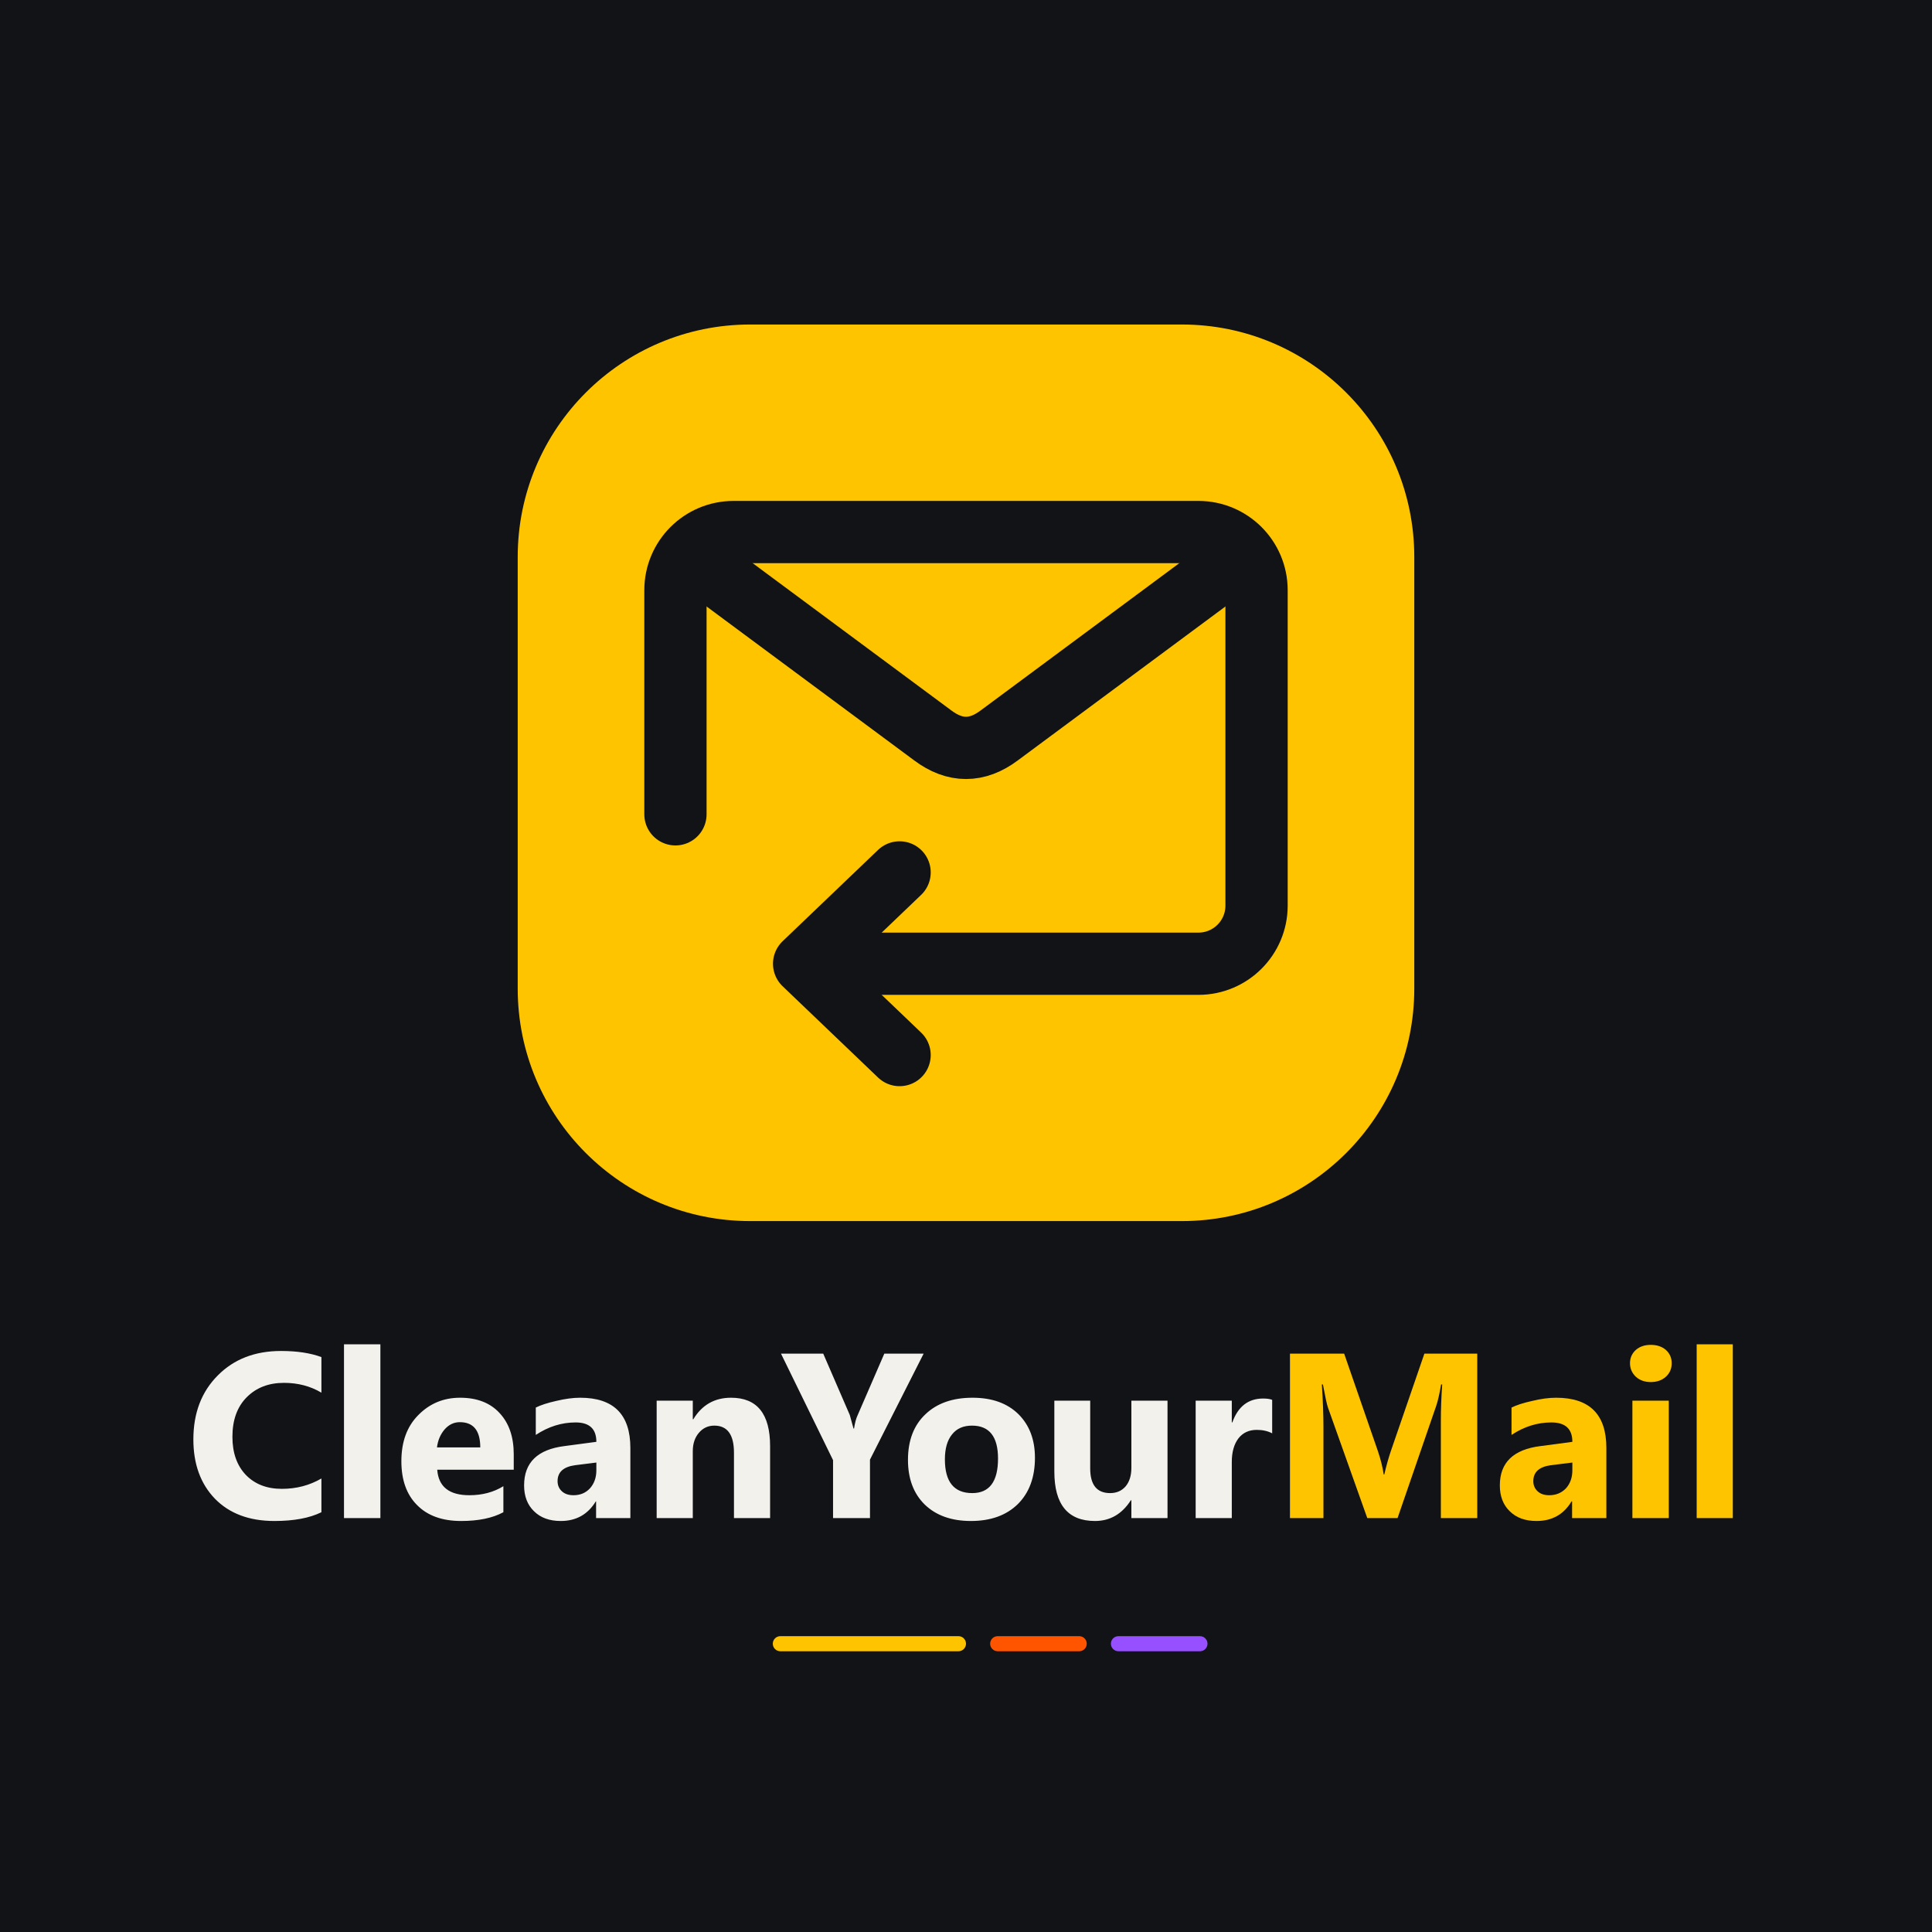
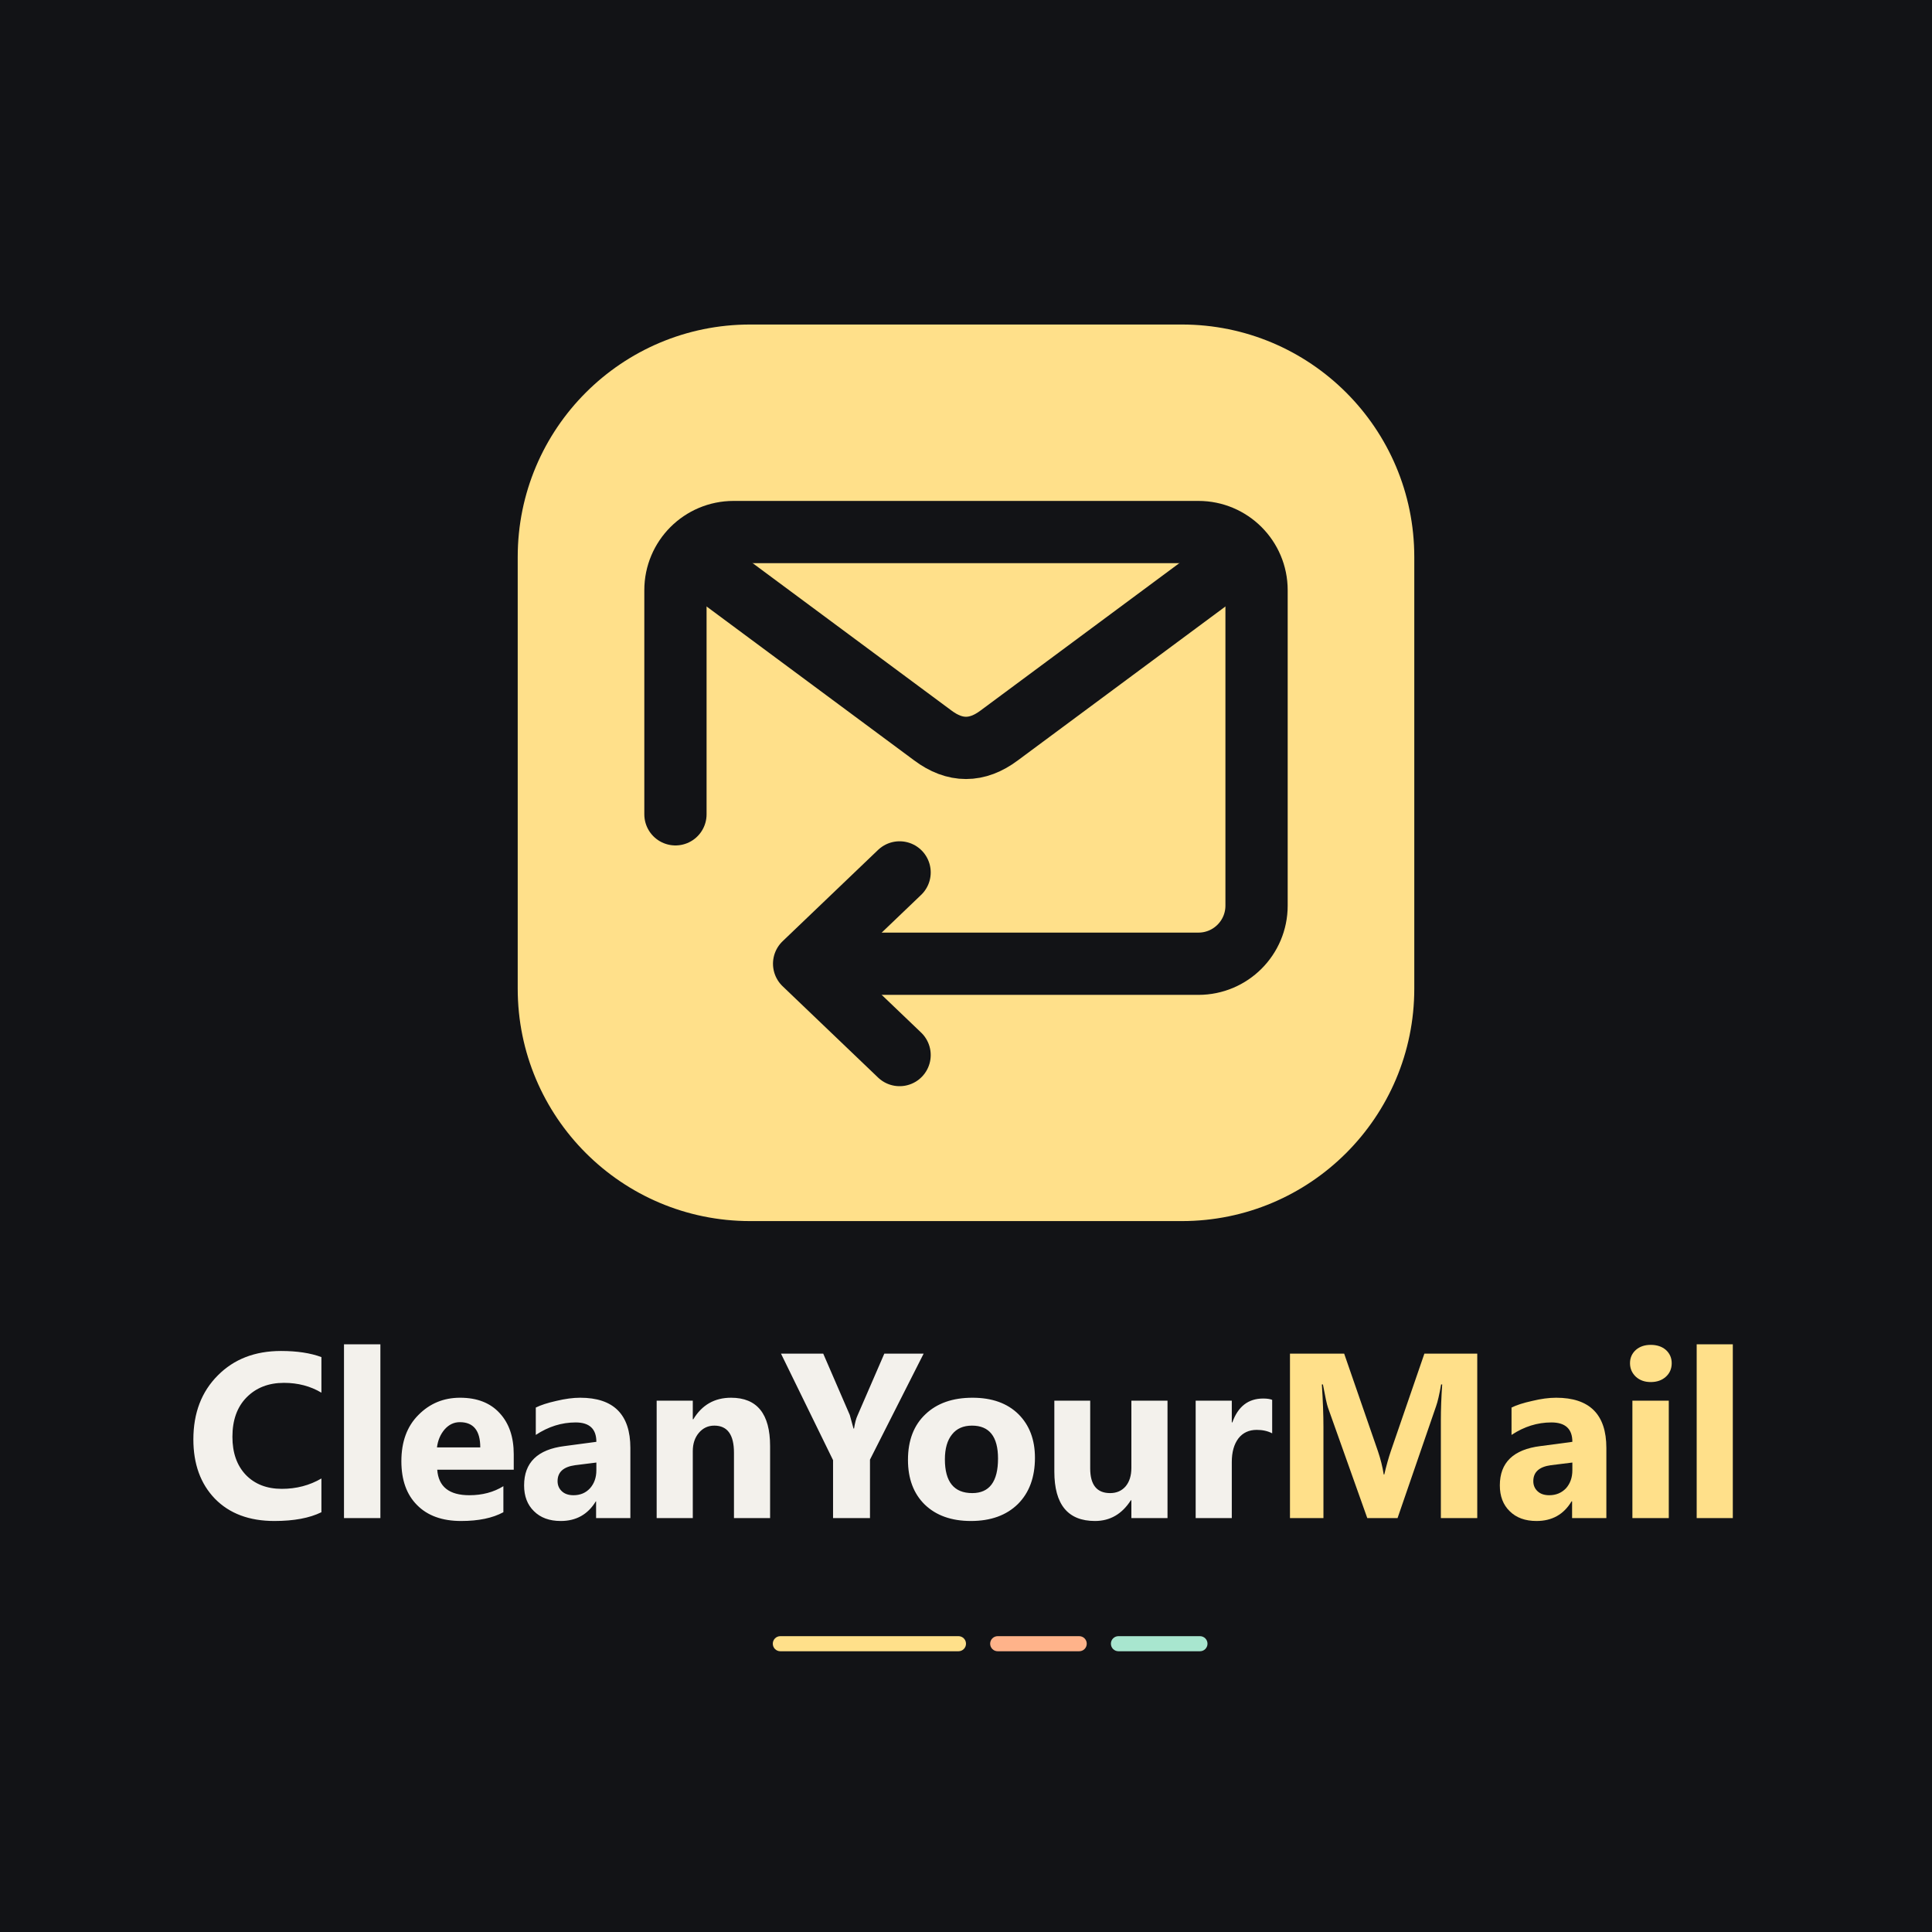
<svg xmlns="http://www.w3.org/2000/svg" width="640" height="640" viewBox="0 0 640 640" role="img" aria-labelledby="title desc">
  <rect width="640" height="640" fill="#121316" />
  <g transform="translate(144 80) scale(0.6875)">
-     <rect x="40" y="40" width="432" height="432" rx="112" fill="#FFC400" />
+     <rect x="40" y="40" width="432" height="432" rx="112" fill="#FFE08A" />
    <g fill="none" stroke="#121316" stroke-width="30" stroke-linecap="round" stroke-linejoin="round">
      <path d="M116 276 V168 A28 28 0 0 1 144 140 H368 A28 28 0 0 1 396 168 V320 A28 28 0 0 1 368 348 H184" />
      <path d="M124 152 L240 238 Q256 250 272 238 L388 152" />
      <path d="M224 304 L178 348 L224 392" />
    </g>
  </g>
  <g transform="translate(54.2 436) scale(0.88)">
    <path fill="#F3F1EC" d="M59.4 73.8Q52.7 77.1 41.7 77.1Q27.5 77.1 19.3 68.7Q11.2 60.3 11.2 46.4Q11.2 31.5 20.4 22.3Q29.5 13.1 44.2 13.1Q53.2 13.1 59.4 15.4V28.8Q53.2 25.1 45.3 25.1Q36.6 25.1 31.2 30.6Q25.9 36 25.9 45.4Q25.9 54.4 30.9 59.7Q36 65 44.5 65Q52.7 65 59.4 61.1Z M81.6 76H67.9V10.6H81.6Z M131.8 57.8H103Q103.7 67.4 115.1 67.4Q122.4 67.4 127.9 64V73.8Q121.8 77.1 112 77.1Q101.3 77.1 95.4 71.1Q89.5 65.2 89.5 54.6Q89.5 43.6 95.9 37.2Q102.3 30.7 111.6 30.7Q121.2 30.7 126.5 36.5Q131.8 42.2 131.8 52ZM119.2 49.4Q119.2 39.9 111.5 39.9Q108.2 39.9 105.8 42.6Q103.4 45.4 102.9 49.4Z M175.7 76H162.8V69.7H162.7Q158.2 77.1 149.5 77.1Q143.1 77.1 139.4 73.4Q135.7 69.8 135.7 63.7Q135.7 50.8 150.9 48.9L162.9 47.3Q162.9 40 155.1 40Q147.2 40 140.1 44.7V34.4Q142.9 33 147.8 31.9Q152.8 30.7 156.8 30.7Q175.7 30.7 175.7 49.6ZM162.9 58V55.1L154.9 56.1Q148.3 57 148.3 62.1Q148.3 64.4 149.9 65.9Q151.5 67.4 154.3 67.4Q158.1 67.4 160.5 64.8Q162.9 62.1 162.9 58Z M228.3 76H214.7V51.4Q214.7 41.2 207.3 41.2Q203.8 41.2 201.5 43.9Q199.2 46.6 199.2 50.8V76H185.6V31.8H199.2V38.8H199.4Q204.3 30.7 213.6 30.7Q228.3 30.7 228.3 48.9Z M286.1 14.1 265.9 54V76H252V54.2L232.4 14.1H248.3L258.3 37.2Q258.5 37.9 259.7 42.3H259.9Q260.4 39.1 261.2 37.4L271.3 14.1Z M303.9 77.1Q292.9 77.1 286.5 70.9Q280.2 64.7 280.2 54.1Q280.2 43.1 286.8 36.9Q293.3 30.7 304.5 30.7Q315.5 30.7 321.8 36.9Q328 43.1 328 53.3Q328 64.3 321.6 70.7Q315.1 77.1 303.9 77.1ZM304.3 41.2Q299.4 41.2 296.8 44.5Q294.1 47.8 294.1 53.9Q294.1 66.6 304.4 66.6Q314.1 66.6 314.1 53.6Q314.1 41.2 304.3 41.2Z M377.9 76H364.3V69.3H364.1Q359.1 77.1 350.6 77.1Q335.3 77.1 335.3 58.5V31.8H348.8V57.3Q348.8 66.6 356.3 66.6Q359.9 66.6 362.1 64.1Q364.3 61.5 364.3 57.1V31.8H377.9Z M417.3 44.1Q414.8 42.8 411.5 42.8Q407.1 42.8 404.6 46Q402.1 49.3 402.1 54.9V76H388.5V31.8H402.1V40H402.3Q405.5 31 413.9 31Q416.1 31 417.3 31.5Z" />
-     <path fill="#FFC400" d="M494.5 76H480.8V39Q480.8 33 481.3 25.7H480.9Q479.9 31.4 479 33.9L464.5 76H453.1L438.3 34.4Q437.7 32.7 436.4 25.7H436Q436.6 34.9 436.6 41.8V76H424V14.1H444.4L457.1 50.8Q458.6 55.2 459.3 59.6H459.5Q460.7 54.5 462 50.7L474.6 14.1H494.5Z M543.1 76H530.2V69.7H530Q525.6 77.1 516.8 77.1Q510.4 77.1 506.7 73.4Q503 69.8 503 63.7Q503 50.8 518.3 48.9L530.3 47.3Q530.3 40 522.4 40Q514.5 40 507.4 44.7V34.4Q510.2 33 515.2 31.9Q520.1 30.7 524.2 30.7Q543.1 30.7 543.1 49.6ZM530.3 58V55.1L522.2 56.1Q515.6 57 515.6 62.1Q515.6 64.4 517.2 65.9Q518.8 67.4 521.6 67.4Q525.4 67.4 527.9 64.8Q530.3 62.1 530.3 58Z M559.8 24.8Q556.4 24.8 554.2 22.8Q552 20.7 552 17.7Q552 14.7 554.2 12.7Q556.4 10.8 559.8 10.8Q563.3 10.8 565.5 12.7Q567.7 14.7 567.7 17.7Q567.7 20.8 565.5 22.8Q563.3 24.8 559.8 24.8ZM566.6 76H552.9V31.8H566.6Z M590.7 76H577.1V10.6H590.7Z" />
+     <path fill="#FFE08A" d="M494.5 76H480.8V39Q480.8 33 481.3 25.7H480.9Q479.9 31.4 479 33.9L464.5 76H453.1L438.3 34.4Q437.7 32.7 436.4 25.7H436Q436.6 34.9 436.6 41.8V76H424V14.1H444.4L457.1 50.8Q458.6 55.2 459.3 59.6H459.5Q460.7 54.5 462 50.7L474.6 14.1H494.5Z M543.1 76H530.2V69.7H530Q525.6 77.1 516.8 77.1Q510.4 77.1 506.7 73.4Q503 69.8 503 63.7Q503 50.8 518.3 48.9L530.3 47.3Q530.3 40 522.4 40Q514.5 40 507.4 44.7V34.4Q510.2 33 515.2 31.9Q520.1 30.7 524.2 30.7Q543.1 30.7 543.1 49.6ZM530.3 58V55.1L522.2 56.1Q515.6 57 515.6 62.1Q515.6 64.4 517.2 65.9Q518.8 67.4 521.6 67.4Q525.4 67.4 527.9 64.8Q530.3 62.1 530.3 58Z M559.8 24.8Q556.4 24.8 554.2 22.8Q552 20.7 552 17.7Q552 14.7 554.2 12.7Q556.4 10.8 559.8 10.8Q563.3 10.8 565.5 12.7Q567.7 14.7 567.7 17.7Q567.7 20.8 565.5 22.8Q563.3 24.8 559.8 24.8ZM566.6 76H552.9V31.8H566.6Z M590.7 76H577.1V10.6H590.7Z" />
  </g>
  <g transform="translate(256 542)">
-     <rect x="0" y="0" width="64" height="5" rx="2.5" fill="#FFC400" />
-     <rect x="72" y="0" width="32" height="5" rx="2.5" fill="#FF5500" />
-     <rect x="112" y="0" width="32" height="5" rx="2.5" fill="#9650FF" />
+     <rect x="0" y="0" width="64" height="5" rx="2.5" fill="#FFE08A" />
+     <rect x="72" y="0" width="32" height="5" rx="2.5" fill="#FFB38A" />
+     <rect x="112" y="0" width="32" height="5" rx="2.5" fill="#A8E6CF" />
  </g>
</svg>
